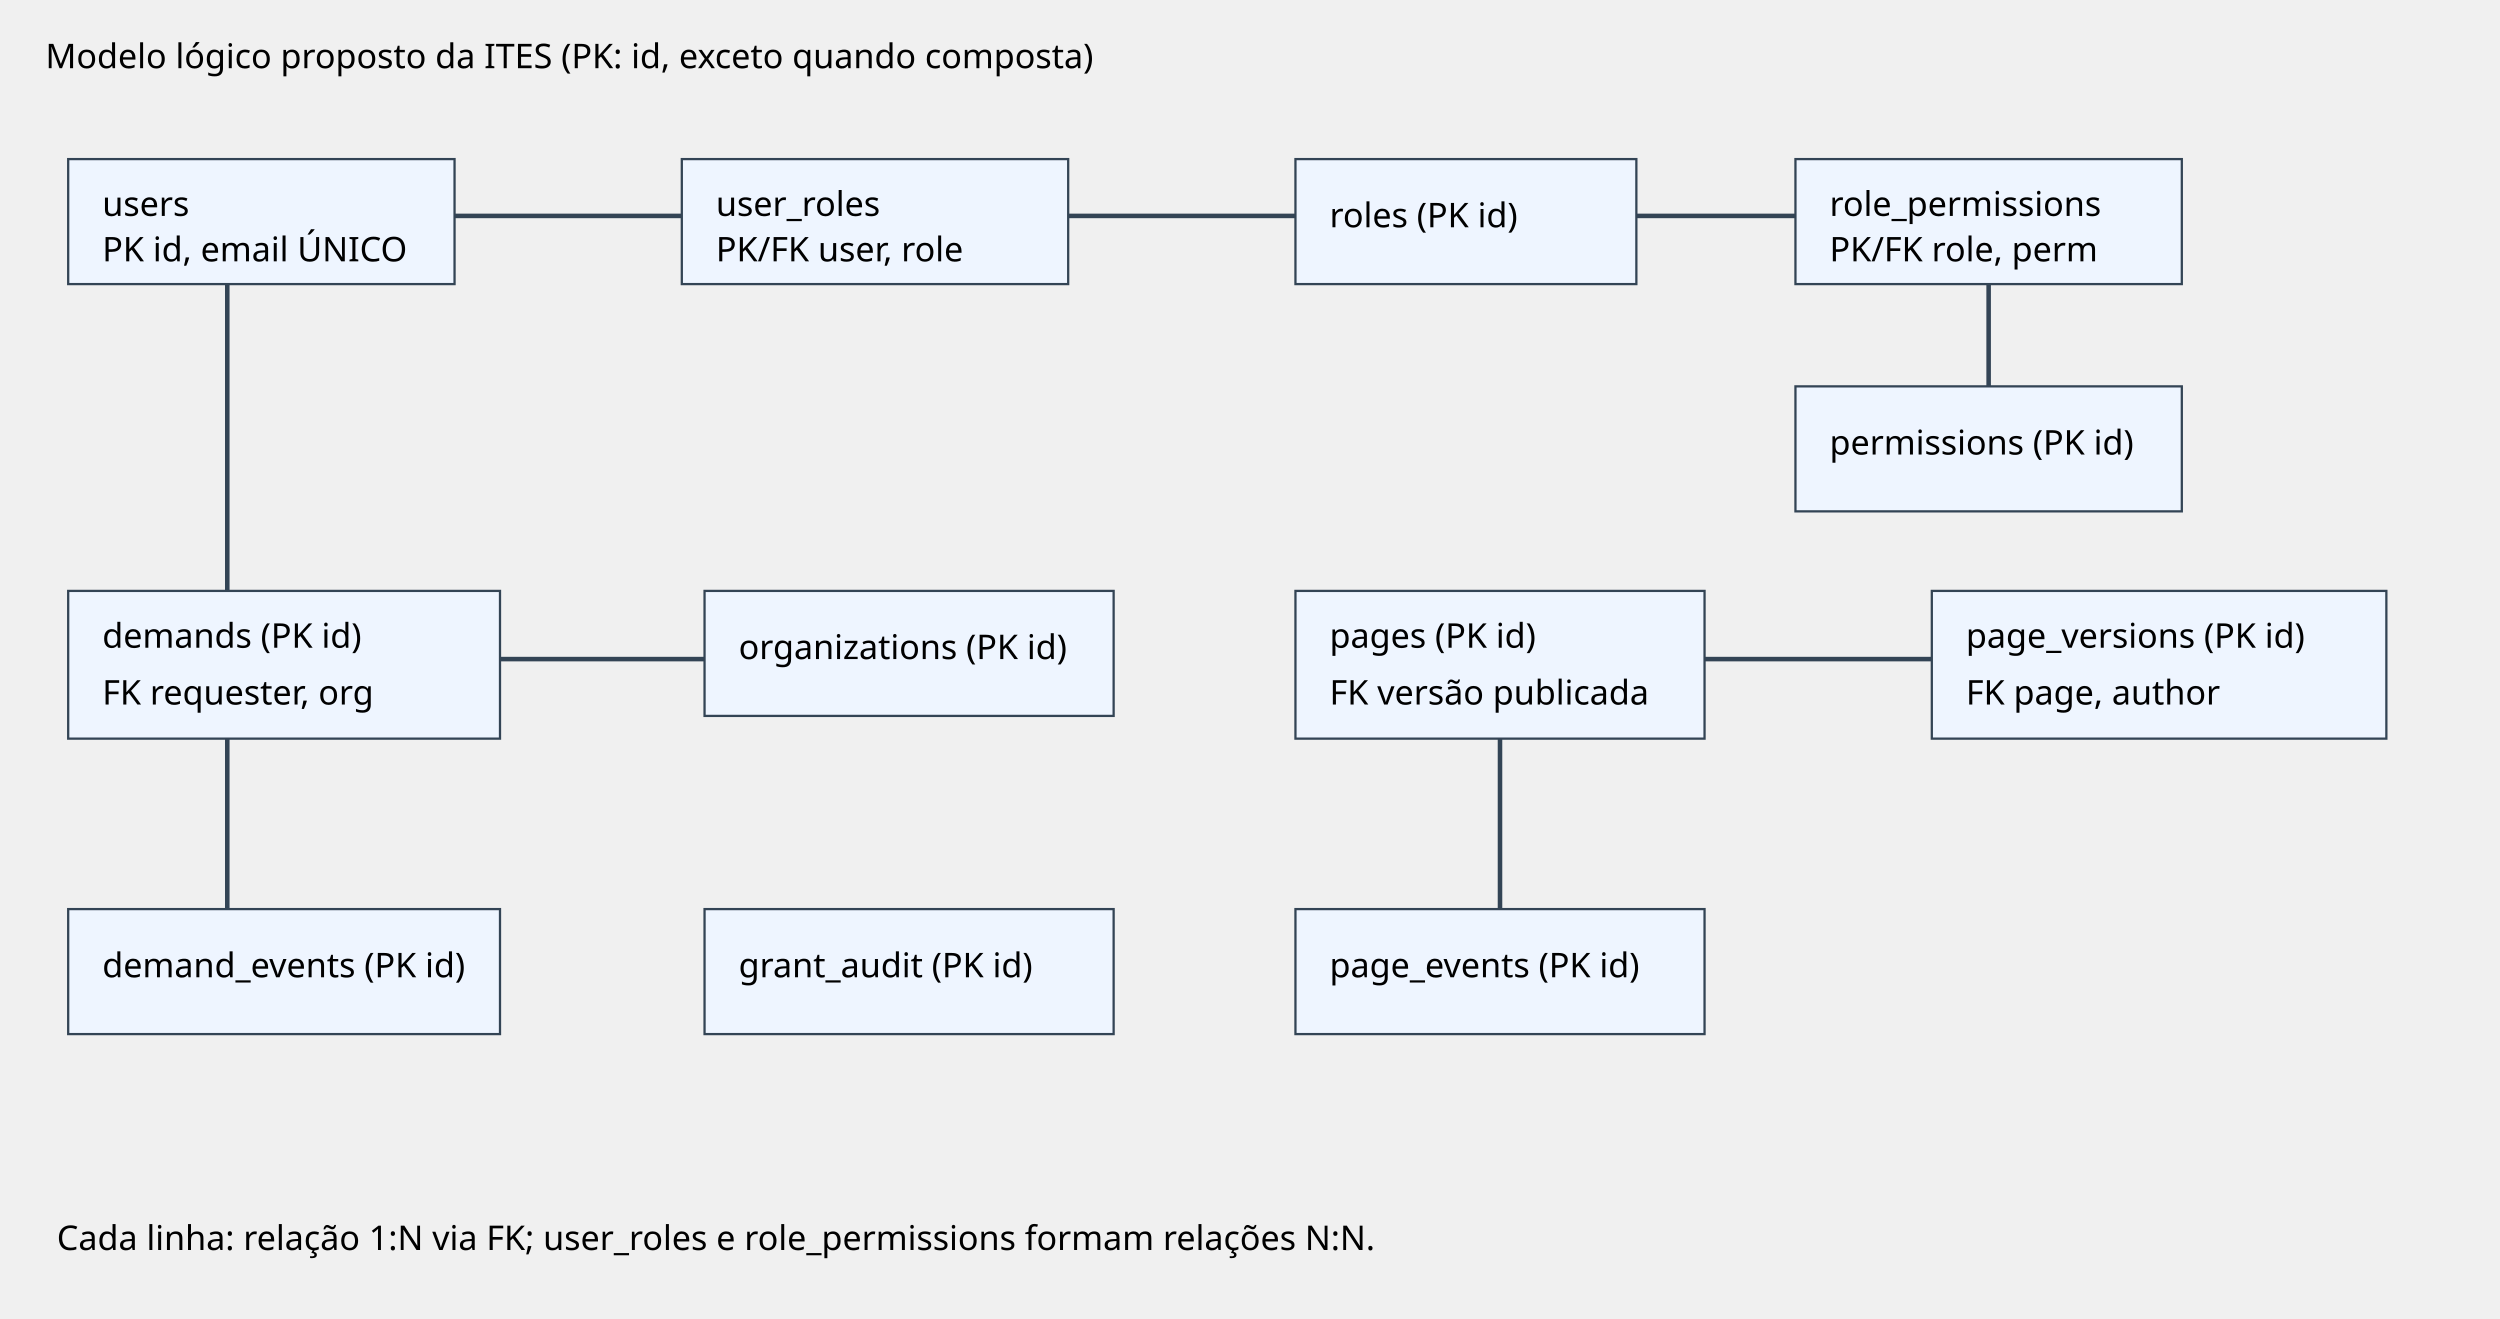
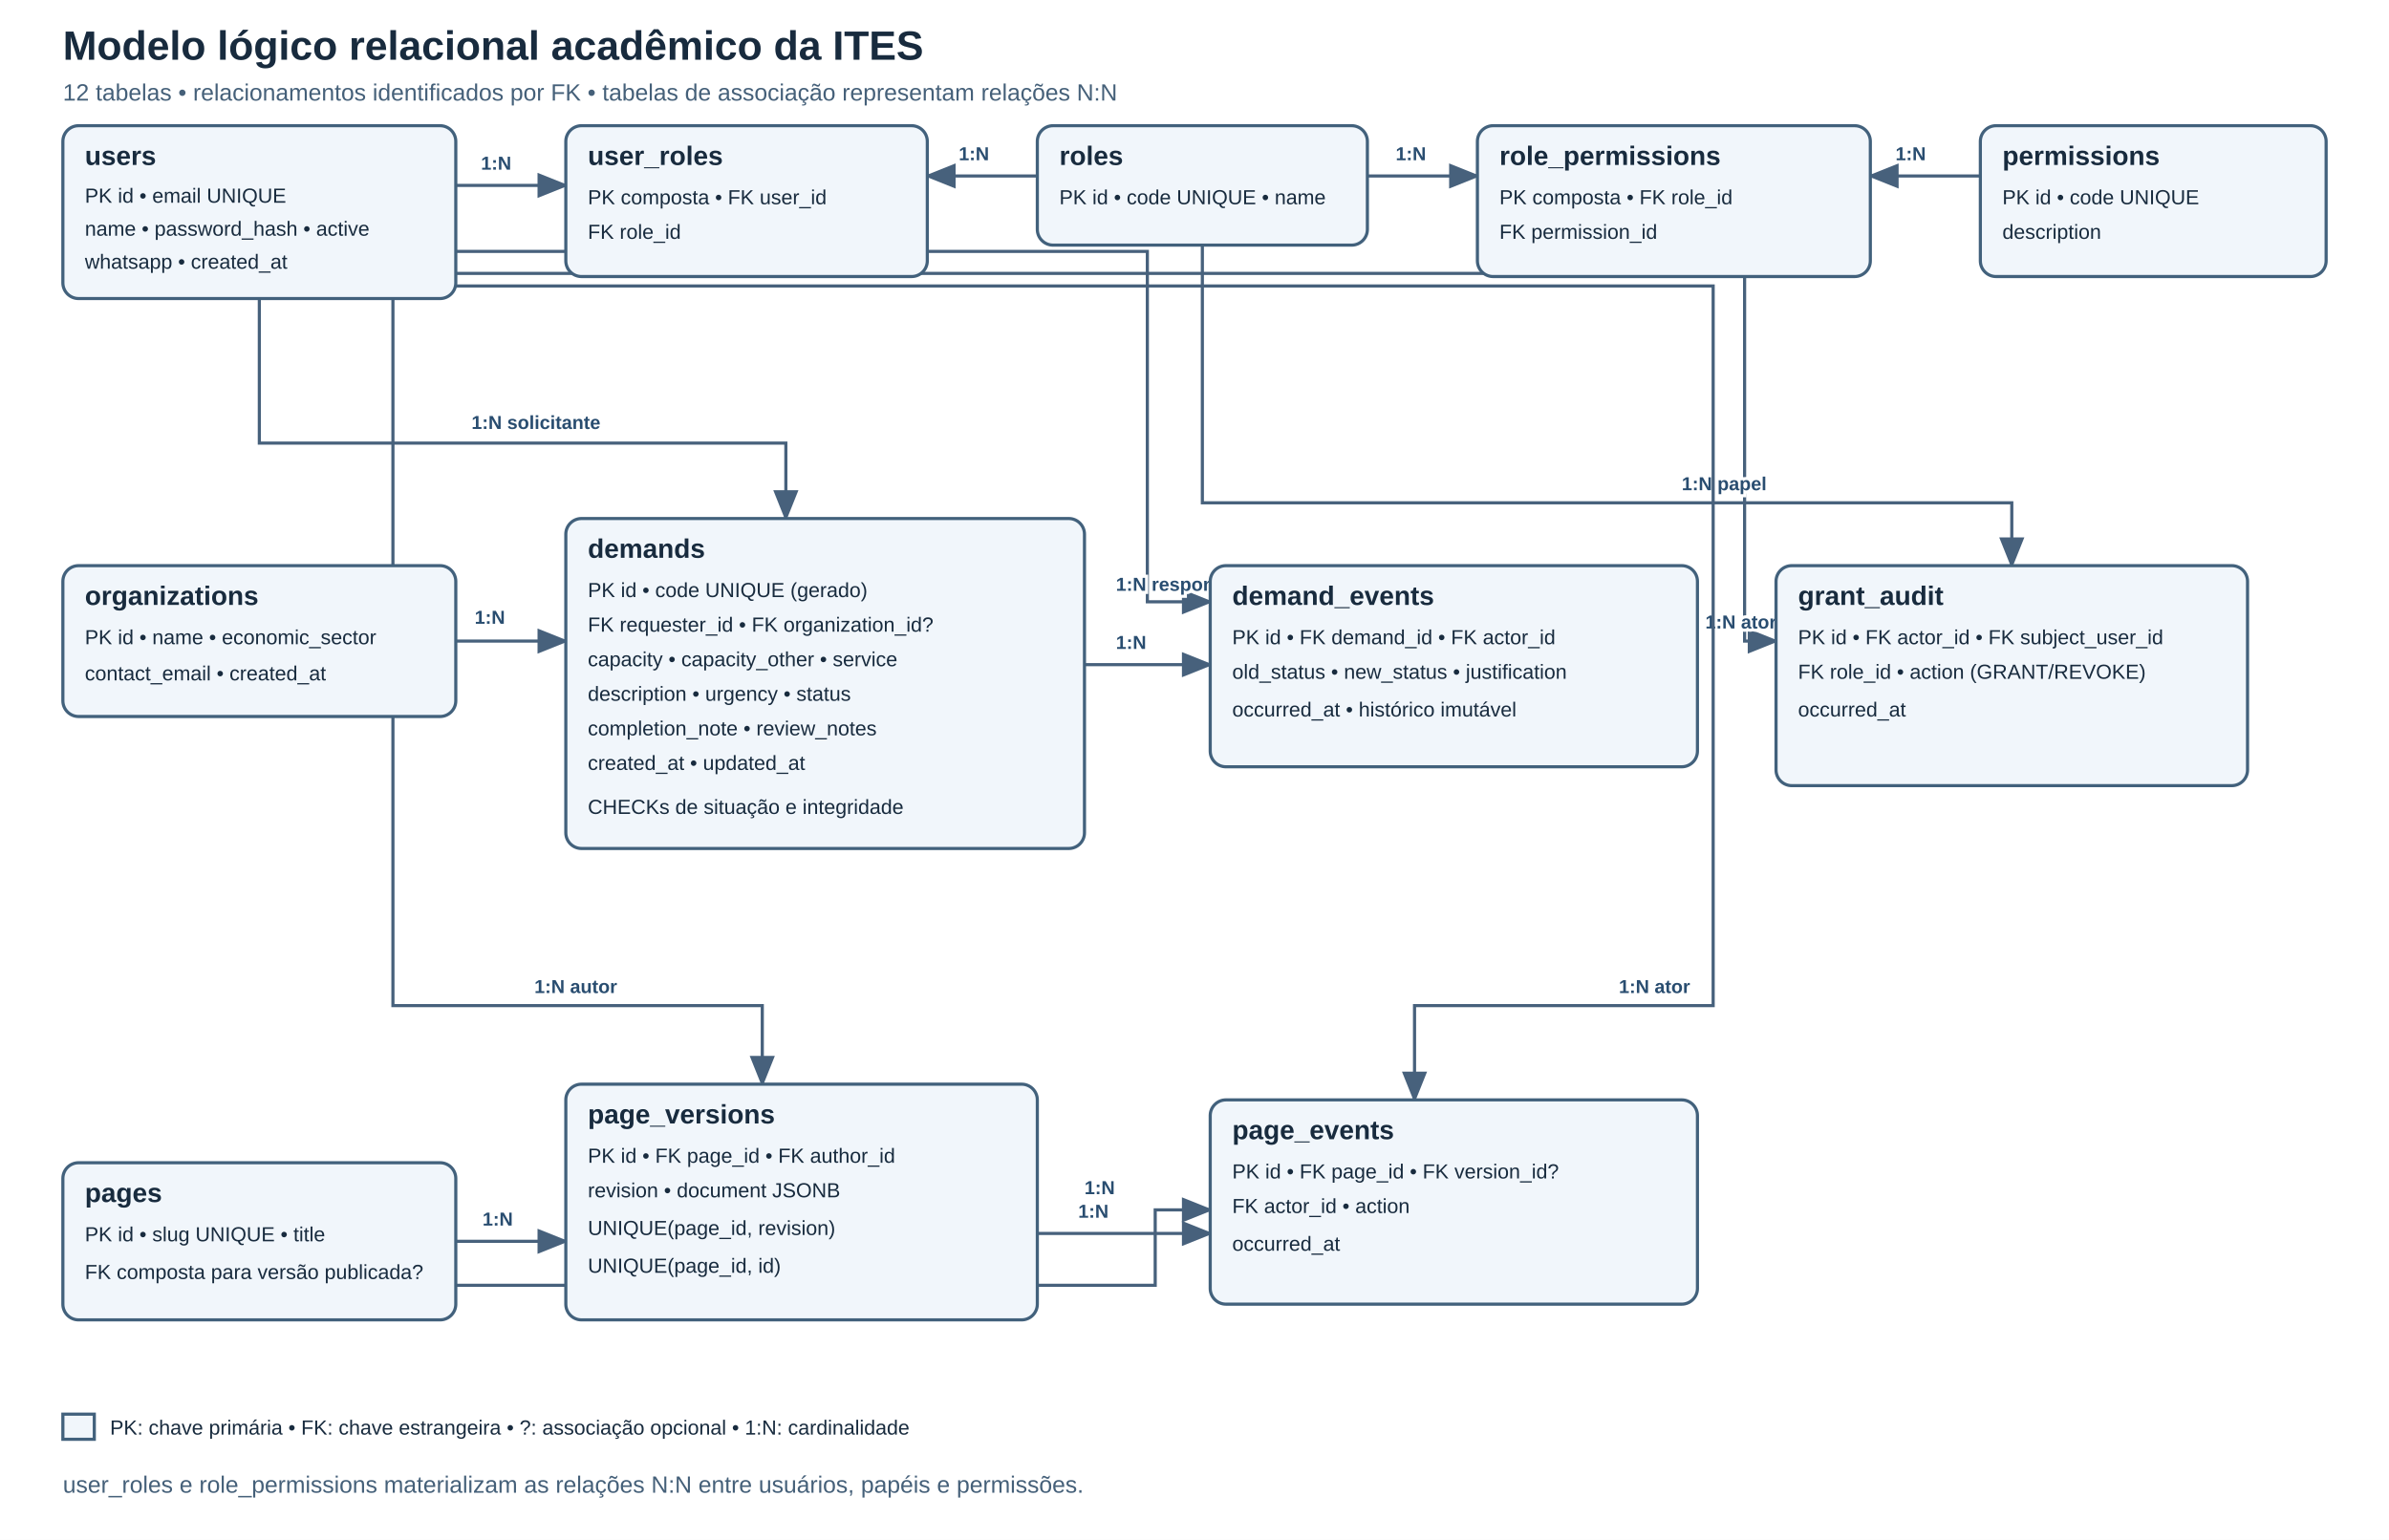
- <svg xmlns="http://www.w3.org/2000/svg" width="1100" height="580" viewBox="0 0 1100 580">
-   <style>text{font:15px sans-serif}rect{fill:#eef5ff;stroke:#345}line{stroke:#345;stroke-width:2}</style>
-   <text x="20" y="30" font-size="22">Modelo lógico proposto da ITES (PK: id, exceto quando composta)</text>
-   <rect x="30" y="70" width="170" height="55" />
-   <text x="45" y="95">users</text>
-   <text x="45" y="115">PK id, email ÚNICO</text>
-   <rect x="300" y="70" width="170" height="55" />
-   <text x="315" y="95">user_roles</text>
-   <text x="315" y="115">PK/FK user, role</text>
-   <rect x="570" y="70" width="150" height="55" />
-   <text x="585" y="100">roles (PK id)</text>
-   <rect x="790" y="70" width="170" height="55" />
-   <text x="805" y="95">role_permissions</text>
-   <text x="805" y="115">PK/FK role, perm</text>
-   <rect x="790" y="170" width="170" height="55" />
-   <text x="805" y="200">permissions (PK id)</text>
-   <rect x="30" y="260" width="190" height="65" />
-   <text x="45" y="285">demands (PK id)</text>
-   <text x="45" y="310">FK requester, org</text>
-   <rect x="310" y="260" width="180" height="55" />
-   <text x="325" y="290">organizations (PK id)</text>
-   <rect x="30" y="400" width="190" height="55" />
-   <text x="45" y="430">demand_events (PK id)</text>
-   <rect x="570" y="260" width="180" height="65" />
-   <text x="585" y="285">pages (PK id)</text>
-   <text x="585" y="310">FK versão publicada</text>
-   <rect x="850" y="260" width="200" height="65" />
-   <text x="865" y="285">page_versions (PK id)</text>
-   <text x="865" y="310">FK page, author</text>
-   <rect x="570" y="400" width="180" height="55" />
-   <text x="585" y="430">page_events (PK id)</text>
-   <rect x="310" y="400" width="180" height="55" />
-   <text x="325" y="430">grant_audit (PK id)</text>
-   <line x1="200" y1="95" x2="300" y2="95" />
-   <line x1="470" y1="95" x2="570" y2="95" />
-   <line x1="720" y1="95" x2="790" y2="95" />
-   <line x1="875" y1="125" x2="875" y2="170" />
-   <line x1="100" y1="125" x2="100" y2="260" />
-   <line x1="220" y1="290" x2="310" y2="290" />
-   <line x1="100" y1="325" x2="100" y2="400" />
-   <line x1="750" y1="290" x2="850" y2="290" />
-   <line x1="660" y1="325" x2="660" y2="400" />
-   <text x="25" y="550">Cada linha: relação 1:N via FK; user_roles e role_permissions formam relações N:N.</text>
+ <svg xmlns="http://www.w3.org/2000/svg" width="1520" height="980" viewBox="0 0 1520 980" role="img" aria-labelledby="title description">
+   <defs>
+     <marker id="arrow" markerWidth="10" markerHeight="8" refX="9" refY="4" orient="auto">
+       <path d="M0,0 L10,4 L0,8 z" fill="#47617c" />
+     </marker>
+     <style>
+       text { font-family: Arial, sans-serif; fill: #182b3e; }
+       .title { font-size: 26px; font-weight: 700; }
+       .subtitle { font-size: 15px; fill: #456079; }
+       .table { fill: #f1f6fb; stroke: #42617c; stroke-width: 2; rx: 10; }
+       .table-title { font-size: 17px; font-weight: 700; }
+       .field { font-size: 13px; }
+       .edge { fill: none; stroke: #47617c; stroke-width: 2; marker-end: url(#arrow); }
+       .edge-label { font-size: 12px; font-weight: 700; fill: #294d70; paint-order: stroke; stroke: #fff; stroke-width: 4px; }
+       .legend { font-size: 13px; }
+     </style>
+   </defs>
+   <rect width="1520" height="980" fill="#ffffff" />
+   <text class="title" x="40" y="38">Modelo lógico relacional acadêmico da ITES</text>
+   <text class="subtitle" x="40" y="64">12 tabelas • relacionamentos identificados por FK • tabelas de associação representam relações N:N</text>
+   <path class="edge" d="M290 118 H360" />
+   <text class="edge-label" x="306" y="108">1:N</text>
+   <path class="edge" d="M660 112 H590" />
+   <text class="edge-label" x="610" y="102">1:N</text>
+   <path class="edge" d="M870 112 H940" />
+   <text class="edge-label" x="888" y="102">1:N</text>
+   <path class="edge" d="M1260 112 H1190" />
+   <text class="edge-label" x="1206" y="102">1:N</text>
+   <path class="edge" d="M165 190 V282 H500 V330" />
+   <text class="edge-label" x="300" y="273">1:N solicitante</text>
+   <path class="edge" d="M290 408 H360" />
+   <text class="edge-label" x="302" y="397">1:N</text>
+   <path class="edge" d="M690 423 H770" />
+   <text class="edge-label" x="710" y="413">1:N</text>
+   <path class="edge" d="M290 160 H730 V383 H770" />
+   <text class="edge-label" x="710" y="376">1:N responsável</text>
+   <path class="edge" d="M290 174 H1110 V408 H1130" />
+   <text class="edge-label" x="1085" y="400">1:N ator/sujeito</text>
+   <path class="edge" d="M765 155 V320 H1280 V360" />
+   <text class="edge-label" x="1070" y="312">1:N papel</text>
+   <path class="edge" d="M290 790 H360" />
+   <text class="edge-label" x="307" y="780">1:N</text>
+   <path class="edge" d="M290 818 H735 V770 H770" />
+   <text class="edge-label" x="690" y="760">1:N</text>
+   <path class="edge" d="M660 785 H770" />
+   <text class="edge-label" x="686" y="775">1:N</text>
+   <path class="edge" d="M250 190 V640 H485 V690" />
+   <text class="edge-label" x="340" y="632">1:N autor</text>
+   <path class="edge" d="M250 182 H1090 V640 H900 V700" />
+   <text class="edge-label" x="1030" y="632">1:N ator</text>
+   <g transform="translate(40 80)">
+     <rect class="table" width="250" height="110" />
+     <text class="table-title" x="14" y="25">users</text>
+     <text class="field" x="14" y="49">PK id • email UNIQUE</text>
+     <text class="field" x="14" y="70">name • password_hash • active</text>
+     <text class="field" x="14" y="91">whatsapp • created_at</text>
+   </g>
+   <g transform="translate(360 80)">
+     <rect class="table" width="230" height="96" />
+     <text class="table-title" x="14" y="25">user_roles</text>
+     <text class="field" x="14" y="50">PK composta • FK user_id</text>
+     <text class="field" x="14" y="72">FK role_id</text>
+   </g>
+   <g transform="translate(660 80)">
+     <rect class="table" width="210" height="76" />
+     <text class="table-title" x="14" y="25">roles</text>
+     <text class="field" x="14" y="50">PK id • code UNIQUE • name</text>
+   </g>
+   <g transform="translate(940 80)">
+     <rect class="table" width="250" height="96" />
+     <text class="table-title" x="14" y="25">role_permissions</text>
+     <text class="field" x="14" y="50">PK composta • FK role_id</text>
+     <text class="field" x="14" y="72">FK permission_id</text>
+   </g>
+   <g transform="translate(1260 80)">
+     <rect class="table" width="220" height="96" />
+     <text class="table-title" x="14" y="25">permissions</text>
+     <text class="field" x="14" y="50">PK id • code UNIQUE</text>
+     <text class="field" x="14" y="72">description</text>
+   </g>
+   <g transform="translate(40 360)">
+     <rect class="table" width="250" height="96" />
+     <text class="table-title" x="14" y="25">organizations</text>
+     <text class="field" x="14" y="50">PK id • name • economic_sector</text>
+     <text class="field" x="14" y="73">contact_email • created_at</text>
+   </g>
+   <g transform="translate(360 330)">
+     <rect class="table" width="330" height="210" />
+     <text class="table-title" x="14" y="25">demands</text>
+     <text class="field" x="14" y="50">PK id • code UNIQUE (gerado)</text>
+     <text class="field" x="14" y="72">FK requester_id • FK organization_id?</text>
+     <text class="field" x="14" y="94">capacity • capacity_other • service</text>
+     <text class="field" x="14" y="116">description • urgency • status</text>
+     <text class="field" x="14" y="138">completion_note • review_notes</text>
+     <text class="field" x="14" y="160">created_at • updated_at</text>
+     <text class="field" x="14" y="188">CHECKs de situação e integridade</text>
+   </g>
+   <g transform="translate(770 360)">
+     <rect class="table" width="310" height="128" />
+     <text class="table-title" x="14" y="25">demand_events</text>
+     <text class="field" x="14" y="50">PK id • FK demand_id • FK actor_id</text>
+     <text class="field" x="14" y="72">old_status • new_status • justification</text>
+     <text class="field" x="14" y="96">occurred_at • histórico imutável</text>
+   </g>
+   <g transform="translate(1130 360)">
+     <rect class="table" width="300" height="140" />
+     <text class="table-title" x="14" y="25">grant_audit</text>
+     <text class="field" x="14" y="50">PK id • FK actor_id • FK subject_user_id</text>
+     <text class="field" x="14" y="72">FK role_id • action (GRANT/REVOKE)</text>
+     <text class="field" x="14" y="96">occurred_at</text>
+   </g>
+   <g transform="translate(40 740)">
+     <rect class="table" width="250" height="100" />
+     <text class="table-title" x="14" y="25">pages</text>
+     <text class="field" x="14" y="50">PK id • slug UNIQUE • title</text>
+     <text class="field" x="14" y="74">FK composta para versão publicada?</text>
+   </g>
+   <g transform="translate(360 690)">
+     <rect class="table" width="300" height="150" />
+     <text class="table-title" x="14" y="25">page_versions</text>
+     <text class="field" x="14" y="50">PK id • FK page_id • FK author_id</text>
+     <text class="field" x="14" y="72">revision • document JSONB</text>
+     <text class="field" x="14" y="96">UNIQUE(page_id, revision)</text>
+     <text class="field" x="14" y="120">UNIQUE(page_id, id)</text>
+   </g>
+   <g transform="translate(770 700)">
+     <rect class="table" width="310" height="130" />
+     <text class="table-title" x="14" y="25">page_events</text>
+     <text class="field" x="14" y="50">PK id • FK page_id • FK version_id?</text>
+     <text class="field" x="14" y="72">FK actor_id • action</text>
+     <text class="field" x="14" y="96">occurred_at</text>
+   </g>
+   <rect x="40" y="900" width="20" height="16" fill="#f1f6fb" stroke="#42617c" stroke-width="2" />
+   <text class="legend" x="70" y="913">PK: chave primária • FK: chave estrangeira • ?: associação opcional • 1:N: cardinalidade</text>
+   <text class="subtitle" x="40" y="950">user_roles e role_permissions materializam as relações N:N entre usuários, papéis e permissões.</text>
</svg>
